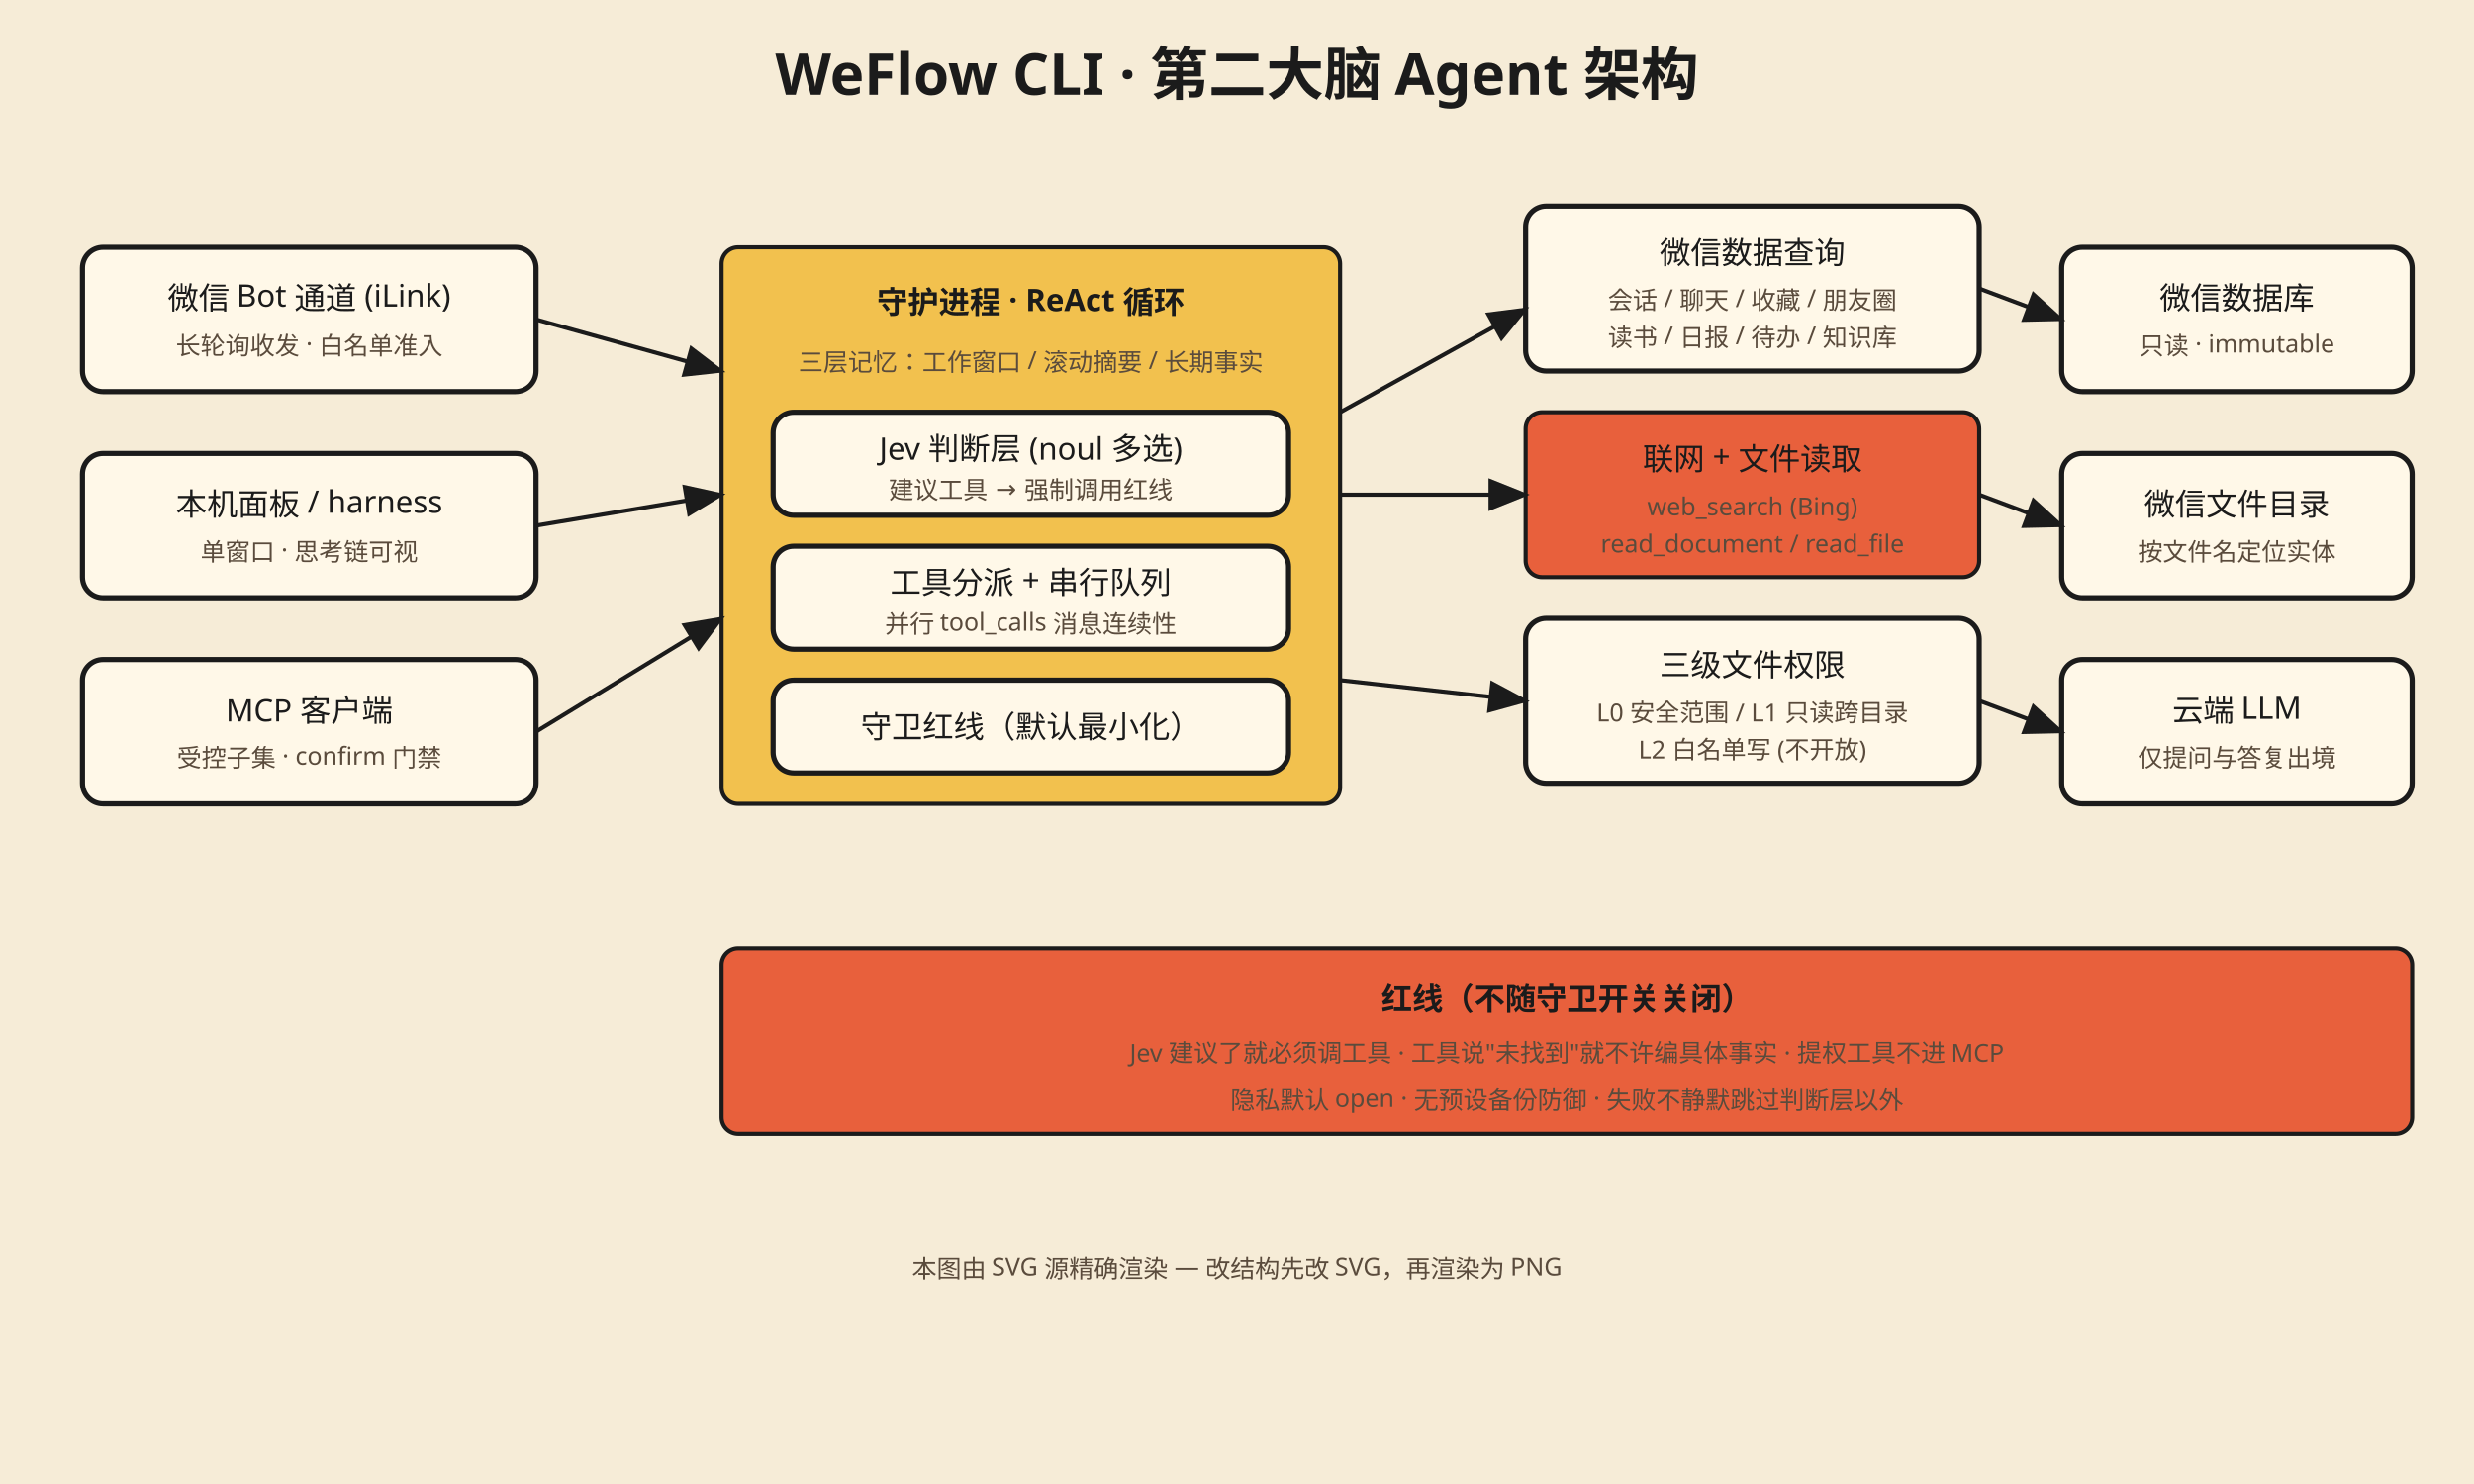
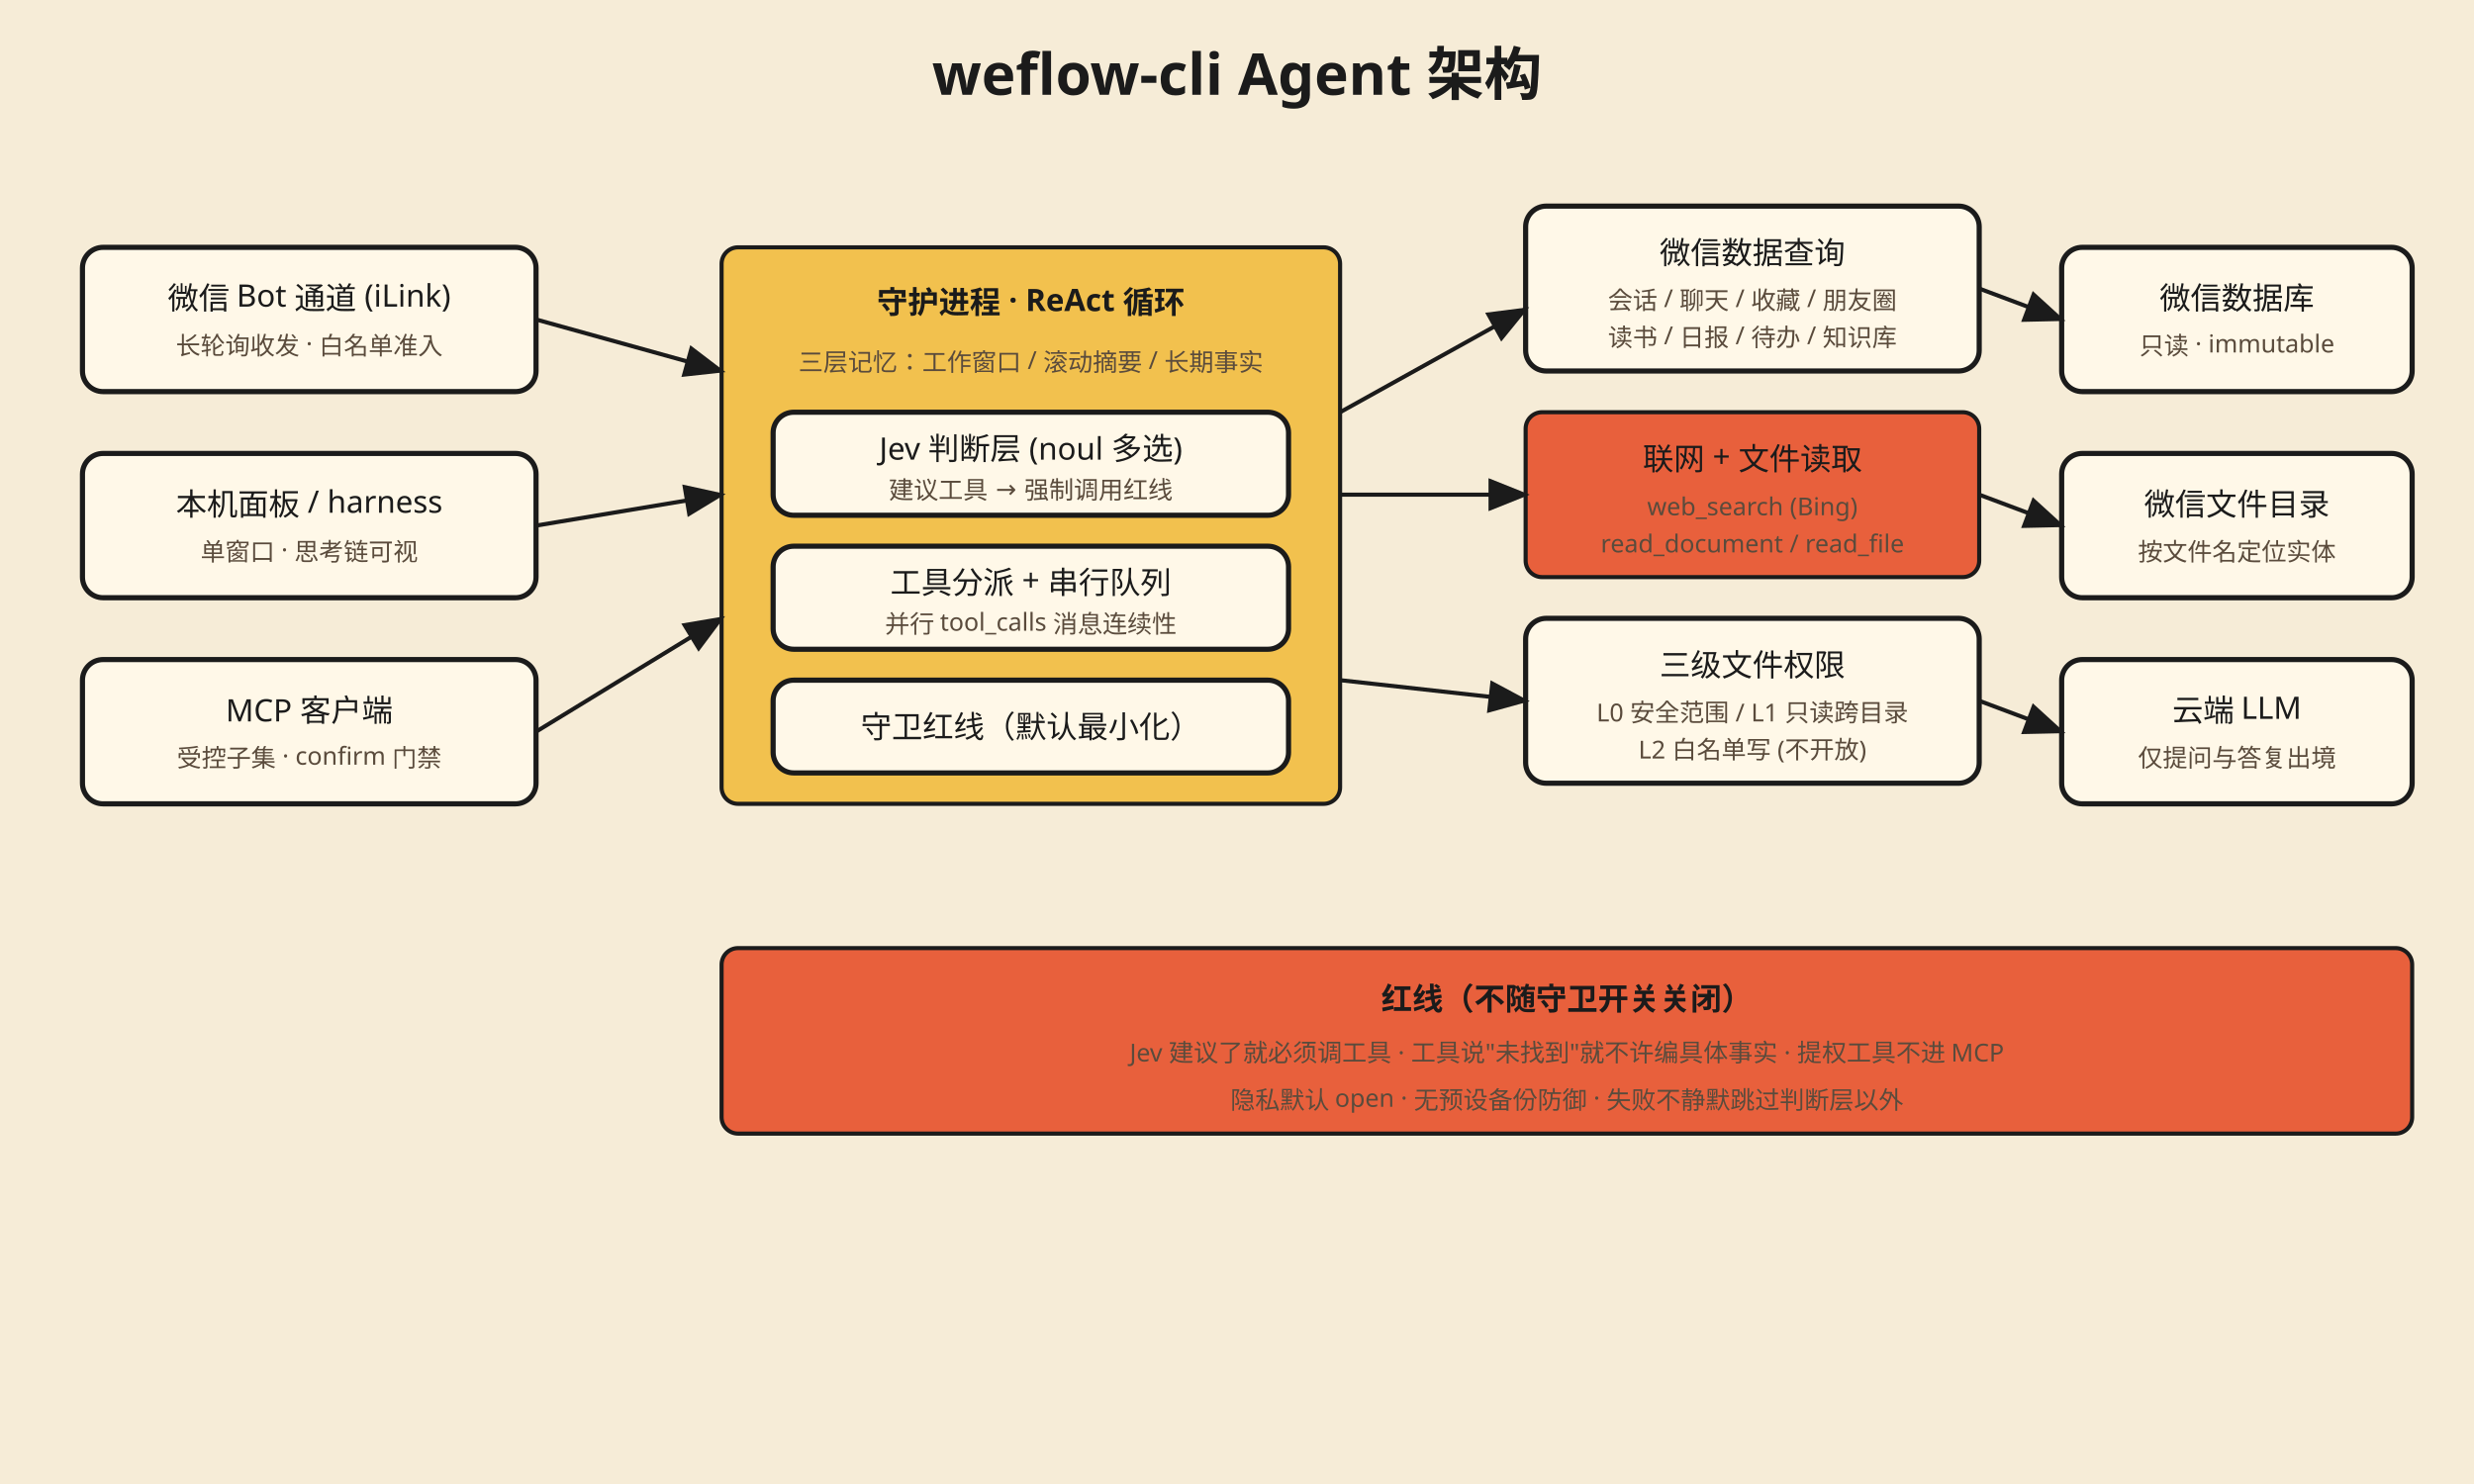
<svg xmlns="http://www.w3.org/2000/svg" viewBox="0 0 1200 720" font-family="'Segoe UI','Microsoft YaHei',sans-serif">
  <defs>
    <marker id="arrow" markerWidth="10" markerHeight="8" refX="9" refY="4" orient="auto">
      <path d="M0,0 L10,4 L0,8 Z" fill="#1b1b1b" />
    </marker>
    <style>
      .box { fill:#fff8e8; stroke:#1b1b1b; stroke-width:2.5; rx:10; }
      .accent { fill:#e8603c; stroke:#1b1b1b; stroke-width:2; rx:8; }
      .warm { fill:#f2c14e; stroke:#1b1b1b; stroke-width:2; rx:8; }
      .lbl { font-size:15px; fill:#1b1b1b; text-anchor:middle; }
      .small { font-size:12px; fill:#5a4b3c; text-anchor:middle; }
      .title { font-size:28px; font-weight:700; fill:#1b1b1b; text-anchor:middle; }
      .edge { stroke:#1b1b1b; stroke-width:2; marker-end:url(#arrow); fill:none; }
    </style>
  </defs>
  <rect width="1200" height="720" fill="#f6ecd7" />
-   <text x="600" y="46" class="title">WeFlow CLI · 第二大脑 Agent 架构</text>
+   <text x="600" y="46" class="title">weflow-cli Agent 架构</text>
  <rect x="40" y="120" width="220" height="70" class="box" />
  <text x="150" y="150" class="lbl">微信 Bot 通道 (iLink)</text>
  <text x="150" y="172" class="small">长轮询收发 · 白名单准入</text>
  <rect x="40" y="220" width="220" height="70" class="box" />
  <text x="150" y="250" class="lbl">本机面板 / harness</text>
  <text x="150" y="272" class="small">单窗口 · 思考链可视</text>
  <rect x="40" y="320" width="220" height="70" class="box" />
  <text x="150" y="350" class="lbl">MCP 客户端</text>
  <text x="150" y="372" class="small">受控子集 · confirm 门禁</text>
  <rect x="350" y="120" width="300" height="270" class="warm" />
  <text x="500" y="152" class="lbl" font-weight="700">守护进程 · ReAct 循环</text>
  <text x="500" y="180" class="small">三层记忆：工作窗口 / 滚动摘要 / 长期事实</text>
  <rect x="375" y="200" width="250" height="50" class="box" />
  <text x="500" y="223" class="lbl">Jev 判断层 (noul 多选)</text>
  <text x="500" y="242" class="small">建议工具 → 强制调用红线</text>
  <rect x="375" y="265" width="250" height="50" class="box" />
  <text x="500" y="288" class="lbl">工具分派 + 串行队列</text>
  <text x="500" y="307" class="small">并行 tool_calls 消息连续性</text>
  <rect x="375" y="330" width="250" height="45" class="box" />
  <text x="500" y="358" class="lbl">守卫红线（默认最小化）</text>
  <rect x="740" y="100" width="220" height="80" class="box" />
  <text x="850" y="128" class="lbl">微信数据查询</text>
  <text x="850" y="150" class="small">会话 / 聊天 / 收藏 / 朋友圈</text>
  <text x="850" y="168" class="small">读书 / 日报 / 待办 / 知识库</text>
  <rect x="740" y="200" width="220" height="80" class="accent" />
  <text x="850" y="228" class="lbl">联网 + 文件读取</text>
  <text x="850" y="250" class="small">web_search (Bing)</text>
  <text x="850" y="268" class="small">read_document / read_file</text>
  <rect x="740" y="300" width="220" height="80" class="box" />
  <text x="850" y="328" class="lbl">三级文件权限</text>
  <text x="850" y="350" class="small">L0 安全范围 / L1 只读跨目录</text>
  <text x="850" y="368" class="small">L2 白名单写 (不开放)</text>
  <rect x="1000" y="120" width="170" height="70" class="box" />
  <text x="1085" y="150" class="lbl">微信数据库</text>
  <text x="1085" y="172" class="small">只读 · immutable</text>
  <rect x="1000" y="220" width="170" height="70" class="box" />
  <text x="1085" y="250" class="lbl">微信文件目录</text>
  <text x="1085" y="272" class="small">按文件名定位实体</text>
  <rect x="1000" y="320" width="170" height="70" class="box" />
  <text x="1085" y="350" class="lbl">云端 LLM</text>
  <text x="1085" y="372" class="small">仅提问与答复出境</text>
  <path class="edge" d="M260,155 L350,180" />
  <path class="edge" d="M260,255 L350,240" />
  <path class="edge" d="M260,355 L350,300" />
  <path class="edge" d="M650,200 L740,150" />
  <path class="edge" d="M650,240 L740,240" />
  <path class="edge" d="M650,330 L740,340" />
  <path class="edge" d="M960,140 L1000,155" />
  <path class="edge" d="M960,240 L1000,255" />
  <path class="edge" d="M960,340 L1000,355" />
  <rect x="350" y="460" width="820" height="90" class="accent" />
  <text x="760" y="490" class="lbl" font-weight="700">红线（不随守卫开关关闭）</text>
  <text x="760" y="515" class="small">Jev 建议了就必须调工具 · 工具说"未找到"就不许编具体事实 · 提权工具不进 MCP</text>
  <text x="760" y="538" class="small">隐私默认 open · 无预设备份防御 · 失败不静默跳过判断层以外</text>
-   <text x="600" y="620" class="small">本图由 SVG 源精确渲染 — 改结构先改 SVG，再渲染为 PNG</text>
</svg>
